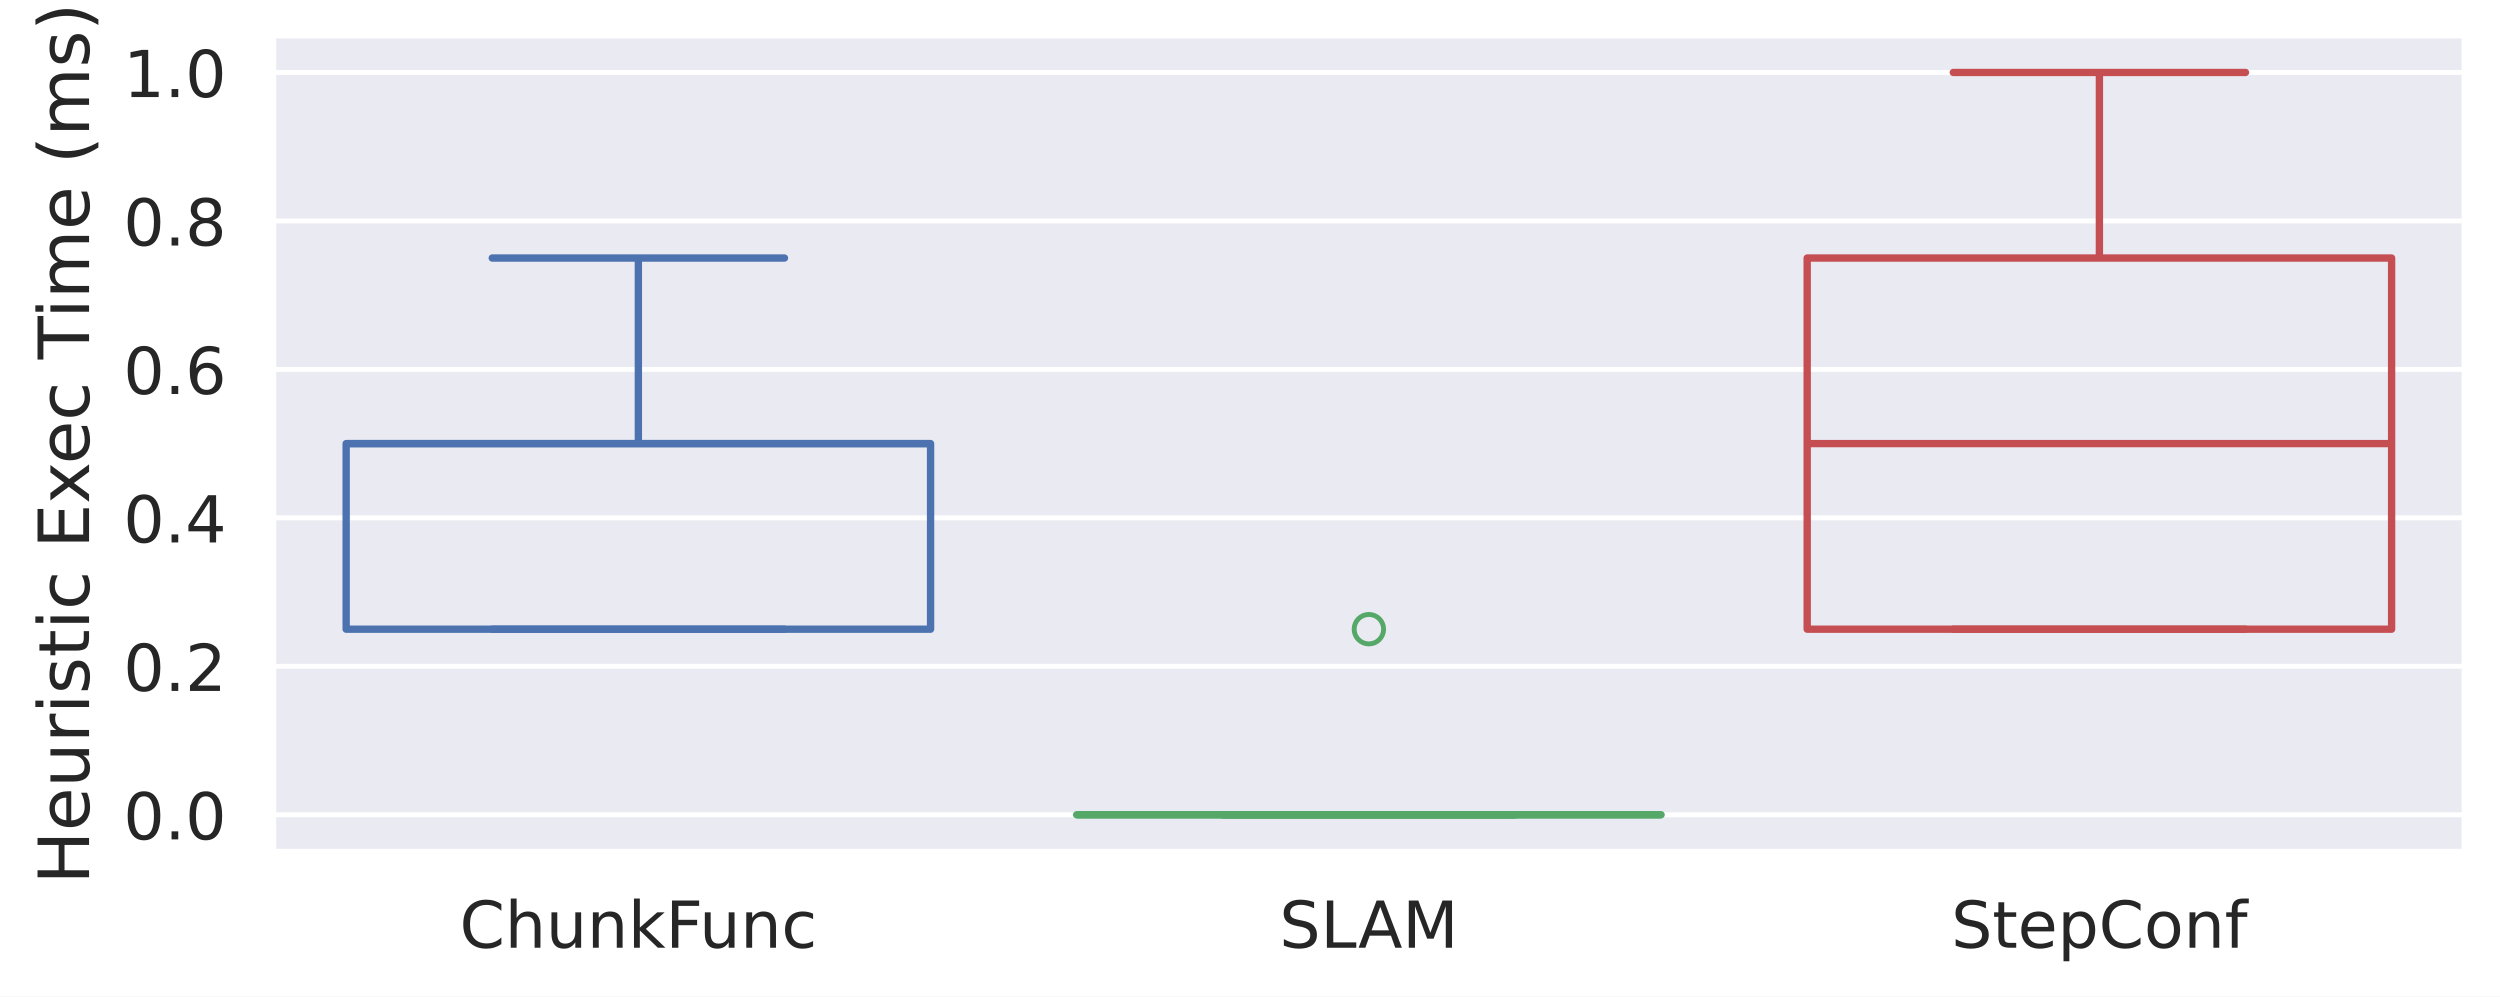
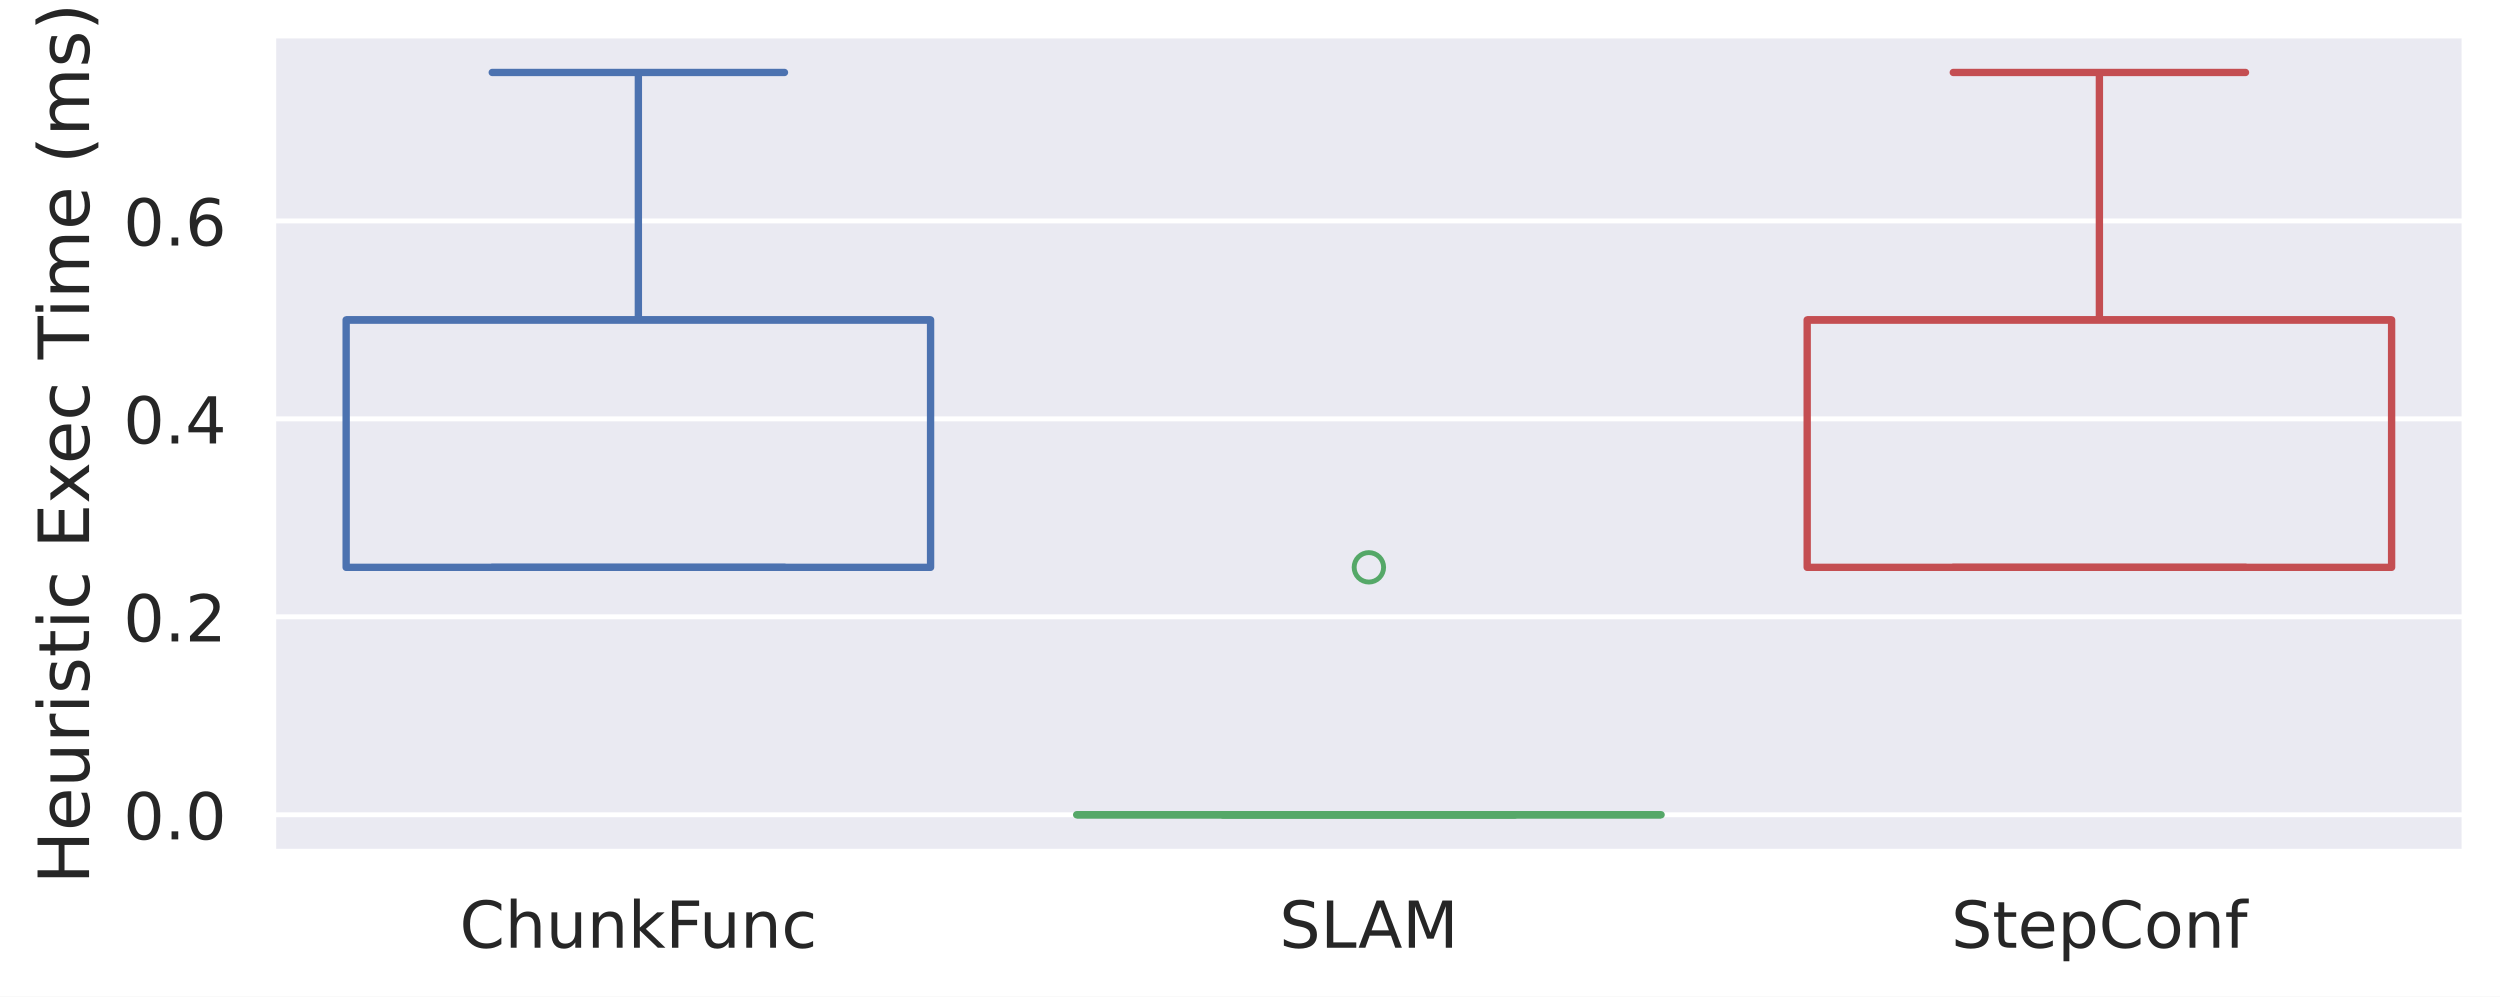
<svg xmlns="http://www.w3.org/2000/svg" xmlns:xlink="http://www.w3.org/1999/xlink" width="509.229pt" height="202.995pt" viewBox="0 0 509.229 202.995" version="1.1">
  <defs>
    <style type="text/css">*{stroke-linejoin: round; stroke-linecap: butt}</style>
  </defs>
  <g id="figure_1">
    <g id="patch_1">
      <path d="M 0 202.995  L 509.229 202.995  L 509.229 0  L 0 0  z " style="fill: #ffffff" />
    </g>
    <g id="axes_1">
      <g id="patch_2">
        <path d="M 55.629 173.52  L 502.029 173.52  L 502.029 7.2  L 55.629 7.2  z " style="fill: #eaeaf2" />
      </g>
      <g id="matplotlib.axis_1">
        <g id="xtick_1">
          <g id="text_1">
            <g style="fill: #262626" transform="translate(93.62241 193.0499) scale(0.132 -0.132)">
              <defs>
                <path id="DejaVuSans-43" d="M 4122 4306  L 4122 3641  Q 3803 3938 3442 4084  Q 3081 4231 2675 4231  Q 1875 4231 1450 3742  Q 1025 3253 1025 2328  Q 1025 1406 1450 917  Q 1875 428 2675 428  Q 3081 428 3442 575  Q 3803 722 4122 1019  L 4122 359  Q 3791 134 3420 21  Q 3050 -91 2638 -91  Q 1578 -91 968 557  Q 359 1206 359 2328  Q 359 3453 968 4101  Q 1578 4750 2638 4750  Q 3056 4750 3426 4639  Q 3797 4528 4122 4306  z " transform="scale(0.015625)" />
                <path id="DejaVuSans-68" d="M 3513 2113  L 3513 0  L 2938 0  L 2938 2094  Q 2938 2591 2744 2837  Q 2550 3084 2163 3084  Q 1697 3084 1428 2787  Q 1159 2491 1159 1978  L 1159 0  L 581 0  L 581 4863  L 1159 4863  L 1159 2956  Q 1366 3272 1645 3428  Q 1925 3584 2291 3584  Q 2894 3584 3203 3211  Q 3513 2838 3513 2113  z " transform="scale(0.015625)" />
                <path id="DejaVuSans-75" d="M 544 1381  L 544 3500  L 1119 3500  L 1119 1403  Q 1119 906 1312 657  Q 1506 409 1894 409  Q 2359 409 2629 706  Q 2900 1003 2900 1516  L 2900 3500  L 3475 3500  L 3475 0  L 2900 0  L 2900 538  Q 2691 219 2414 64  Q 2138 -91 1772 -91  Q 1169 -91 856 284  Q 544 659 544 1381  z M 1991 3584  L 1991 3584  z " transform="scale(0.015625)" />
                <path id="DejaVuSans-6e" d="M 3513 2113  L 3513 0  L 2938 0  L 2938 2094  Q 2938 2591 2744 2837  Q 2550 3084 2163 3084  Q 1697 3084 1428 2787  Q 1159 2491 1159 1978  L 1159 0  L 581 0  L 581 3500  L 1159 3500  L 1159 2956  Q 1366 3272 1645 3428  Q 1925 3584 2291 3584  Q 2894 3584 3203 3211  Q 3513 2838 3513 2113  z " transform="scale(0.015625)" />
                <path id="DejaVuSans-6b" d="M 581 4863  L 1159 4863  L 1159 1991  L 2875 3500  L 3609 3500  L 1753 1863  L 3688 0  L 2938 0  L 1159 1709  L 1159 0  L 581 0  L 581 4863  z " transform="scale(0.015625)" />
                <path id="DejaVuSans-46" d="M 628 4666  L 3309 4666  L 3309 4134  L 1259 4134  L 1259 2759  L 3109 2759  L 3109 2228  L 1259 2228  L 1259 0  L 628 0  L 628 4666  z " transform="scale(0.015625)" />
                <path id="DejaVuSans-63" d="M 3122 3366  L 3122 2828  Q 2878 2963 2633 3030  Q 2388 3097 2138 3097  Q 1578 3097 1268 2742  Q 959 2388 959 1747  Q 959 1106 1268 751  Q 1578 397 2138 397  Q 2388 397 2633 464  Q 2878 531 3122 666  L 3122 134  Q 2881 22 2623 -34  Q 2366 -91 2075 -91  Q 1284 -91 818 406  Q 353 903 353 1747  Q 353 2603 823 3093  Q 1294 3584 2113 3584  Q 2378 3584 2631 3529  Q 2884 3475 3122 3366  z " transform="scale(0.015625)" />
              </defs>
              <use xlink:href="#DejaVuSans-43" />
              <use xlink:href="#DejaVuSans-68" x="69.824" />
              <use xlink:href="#DejaVuSans-75" x="133.203" />
              <use xlink:href="#DejaVuSans-6e" x="196.582" />
              <use xlink:href="#DejaVuSans-6b" x="259.961" />
              <use xlink:href="#DejaVuSans-46" x="317.871" />
              <use xlink:href="#DejaVuSans-75" x="369.891" />
              <use xlink:href="#DejaVuSans-6e" x="433.27" />
              <use xlink:href="#DejaVuSans-63" x="496.648" />
            </g>
          </g>
        </g>
        <g id="xtick_2">
          <g id="text_2">
            <g style="fill: #262626" transform="translate(260.6033 193.0499) scale(0.132 -0.132)">
              <defs>
                <path id="DejaVuSans-53" d="M 3425 4513  L 3425 3897  Q 3066 4069 2747 4153  Q 2428 4238 2131 4238  Q 1616 4238 1336 4038  Q 1056 3838 1056 3469  Q 1056 3159 1242 3001  Q 1428 2844 1947 2747  L 2328 2669  Q 3034 2534 3370 2195  Q 3706 1856 3706 1288  Q 3706 609 3251 259  Q 2797 -91 1919 -91  Q 1588 -91 1214 -16  Q 841 59 441 206  L 441 856  Q 825 641 1194 531  Q 1563 422 1919 422  Q 2459 422 2753 634  Q 3047 847 3047 1241  Q 3047 1584 2836 1778  Q 2625 1972 2144 2069  L 1759 2144  Q 1053 2284 737 2584  Q 422 2884 422 3419  Q 422 4038 858 4394  Q 1294 4750 2059 4750  Q 2388 4750 2728 4690  Q 3069 4631 3425 4513  z " transform="scale(0.015625)" />
                <path id="DejaVuSans-4c" d="M 628 4666  L 1259 4666  L 1259 531  L 3531 531  L 3531 0  L 628 0  L 628 4666  z " transform="scale(0.015625)" />
                <path id="DejaVuSans-41" d="M 2188 4044  L 1331 1722  L 3047 1722  L 2188 4044  z M 1831 4666  L 2547 4666  L 4325 0  L 3669 0  L 3244 1197  L 1141 1197  L 716 0  L 50 0  L 1831 4666  z " transform="scale(0.015625)" />
                <path id="DejaVuSans-4d" d="M 628 4666  L 1569 4666  L 2759 1491  L 3956 4666  L 4897 4666  L 4897 0  L 4281 0  L 4281 4097  L 3078 897  L 2444 897  L 1241 4097  L 1241 0  L 628 0  L 628 4666  z " transform="scale(0.015625)" />
              </defs>
              <use xlink:href="#DejaVuSans-53" />
              <use xlink:href="#DejaVuSans-4c" x="63.477" />
              <use xlink:href="#DejaVuSans-41" x="121.439" />
              <use xlink:href="#DejaVuSans-4d" x="189.848" />
            </g>
          </g>
        </g>
        <g id="xtick_3">
          <g id="text_3">
            <g style="fill: #262626" transform="translate(397.447 193.0499) scale(0.132 -0.132)">
              <defs>
                <path id="DejaVuSans-74" d="M 1172 4494  L 1172 3500  L 2356 3500  L 2356 3053  L 1172 3053  L 1172 1153  Q 1172 725 1289 603  Q 1406 481 1766 481  L 2356 481  L 2356 0  L 1766 0  Q 1100 0 847 248  Q 594 497 594 1153  L 594 3053  L 172 3053  L 172 3500  L 594 3500  L 594 4494  L 1172 4494  z " transform="scale(0.015625)" />
                <path id="DejaVuSans-65" d="M 3597 1894  L 3597 1613  L 953 1613  Q 991 1019 1311 708  Q 1631 397 2203 397  Q 2534 397 2845 478  Q 3156 559 3463 722  L 3463 178  Q 3153 47 2828 -22  Q 2503 -91 2169 -91  Q 1331 -91 842 396  Q 353 884 353 1716  Q 353 2575 817 3079  Q 1281 3584 2069 3584  Q 2775 3584 3186 3129  Q 3597 2675 3597 1894  z M 3022 2063  Q 3016 2534 2758 2815  Q 2500 3097 2075 3097  Q 1594 3097 1305 2825  Q 1016 2553 972 2059  L 3022 2063  z " transform="scale(0.015625)" />
                <path id="DejaVuSans-70" d="M 1159 525  L 1159 -1331  L 581 -1331  L 581 3500  L 1159 3500  L 1159 2969  Q 1341 3281 1617 3432  Q 1894 3584 2278 3584  Q 2916 3584 3314 3078  Q 3713 2572 3713 1747  Q 3713 922 3314 415  Q 2916 -91 2278 -91  Q 1894 -91 1617 61  Q 1341 213 1159 525  z M 3116 1747  Q 3116 2381 2855 2742  Q 2594 3103 2138 3103  Q 1681 3103 1420 2742  Q 1159 2381 1159 1747  Q 1159 1113 1420 752  Q 1681 391 2138 391  Q 2594 391 2855 752  Q 3116 1113 3116 1747  z " transform="scale(0.015625)" />
                <path id="DejaVuSans-6f" d="M 1959 3097  Q 1497 3097 1228 2736  Q 959 2375 959 1747  Q 959 1119 1226 758  Q 1494 397 1959 397  Q 2419 397 2687 759  Q 2956 1122 2956 1747  Q 2956 2369 2687 2733  Q 2419 3097 1959 3097  z M 1959 3584  Q 2709 3584 3137 3096  Q 3566 2609 3566 1747  Q 3566 888 3137 398  Q 2709 -91 1959 -91  Q 1206 -91 779 398  Q 353 888 353 1747  Q 353 2609 779 3096  Q 1206 3584 1959 3584  z " transform="scale(0.015625)" />
                <path id="DejaVuSans-66" d="M 2375 4863  L 2375 4384  L 1825 4384  Q 1516 4384 1395 4259  Q 1275 4134 1275 3809  L 1275 3500  L 2222 3500  L 2222 3053  L 1275 3053  L 1275 0  L 697 0  L 697 3053  L 147 3053  L 147 3500  L 697 3500  L 697 3744  Q 697 4328 969 4595  Q 1241 4863 1831 4863  L 2375 4863  z " transform="scale(0.015625)" />
              </defs>
              <use xlink:href="#DejaVuSans-53" />
              <use xlink:href="#DejaVuSans-74" x="63.477" />
              <use xlink:href="#DejaVuSans-65" x="102.686" />
              <use xlink:href="#DejaVuSans-70" x="164.209" />
              <use xlink:href="#DejaVuSans-43" x="227.686" />
              <use xlink:href="#DejaVuSans-6f" x="297.51" />
              <use xlink:href="#DejaVuSans-6e" x="358.691" />
              <use xlink:href="#DejaVuSans-66" x="422.07" />
            </g>
          </g>
        </g>
      </g>
      <g id="matplotlib.axis_2">
        <g id="ytick_1">
          <g id="line2d_1">
-             <path d="M 55.629 165.96  L 502.029 165.96  " clip-path="url(#pd07639dbef)" style="fill: none; stroke: #ffffff; stroke-linecap: round" />
+             <path d="M 55.629 165.96  L 502.029 165.96  " clip-path="url(#p4cd3d27fb1)" style="fill: none; stroke: #ffffff; stroke-linecap: round" />
          </g>
          <g id="text_4">
            <g style="fill: #262626" transform="translate(25.1365 170.975) scale(0.132 -0.132)">
              <defs>
                <path id="DejaVuSans-30" d="M 2034 4250  Q 1547 4250 1301 3770  Q 1056 3291 1056 2328  Q 1056 1369 1301 889  Q 1547 409 2034 409  Q 2525 409 2770 889  Q 3016 1369 3016 2328  Q 3016 3291 2770 3770  Q 2525 4250 2034 4250  z M 2034 4750  Q 2819 4750 3233 4129  Q 3647 3509 3647 2328  Q 3647 1150 3233 529  Q 2819 -91 2034 -91  Q 1250 -91 836 529  Q 422 1150 422 2328  Q 422 3509 836 4129  Q 1250 4750 2034 4750  z " transform="scale(0.015625)" />
                <path id="DejaVuSans-2e" d="M 684 794  L 1344 794  L 1344 0  L 684 0  L 684 794  z " transform="scale(0.015625)" />
              </defs>
              <use xlink:href="#DejaVuSans-30" />
              <use xlink:href="#DejaVuSans-2e" x="63.623" />
              <use xlink:href="#DejaVuSans-30" x="95.41" />
            </g>
          </g>
        </g>
        <g id="ytick_2">
          <g id="line2d_2">
-             <path d="M 55.629 135.72  L 502.029 135.72  " clip-path="url(#pd07639dbef)" style="fill: none; stroke: #ffffff; stroke-linecap: round" />
+             <path d="M 55.629 125.64  L 502.029 125.64  " clip-path="url(#p4cd3d27fb1)" style="fill: none; stroke: #ffffff; stroke-linecap: round" />
          </g>
          <g id="text_5">
-             <g style="fill: #262626" transform="translate(25.1365 140.735) scale(0.132 -0.132)">
+             <g style="fill: #262626" transform="translate(25.1365 130.655) scale(0.132 -0.132)">
              <defs>
                <path id="DejaVuSans-32" d="M 1228 531  L 3431 531  L 3431 0  L 469 0  L 469 531  Q 828 903 1448 1529  Q 2069 2156 2228 2338  Q 2531 2678 2651 2914  Q 2772 3150 2772 3378  Q 2772 3750 2511 3984  Q 2250 4219 1831 4219  Q 1534 4219 1204 4116  Q 875 4013 500 3803  L 500 4441  Q 881 4594 1212 4672  Q 1544 4750 1819 4750  Q 2544 4750 2975 4387  Q 3406 4025 3406 3419  Q 3406 3131 3298 2873  Q 3191 2616 2906 2266  Q 2828 2175 2409 1742  Q 1991 1309 1228 531  z " transform="scale(0.015625)" />
              </defs>
              <use xlink:href="#DejaVuSans-30" />
              <use xlink:href="#DejaVuSans-2e" x="63.623" />
              <use xlink:href="#DejaVuSans-32" x="95.41" />
            </g>
          </g>
        </g>
        <g id="ytick_3">
          <g id="line2d_3">
-             <path d="M 55.629 105.48  L 502.029 105.48  " clip-path="url(#pd07639dbef)" style="fill: none; stroke: #ffffff; stroke-linecap: round" />
+             <path d="M 55.629 85.32  L 502.029 85.32  " clip-path="url(#p4cd3d27fb1)" style="fill: none; stroke: #ffffff; stroke-linecap: round" />
          </g>
          <g id="text_6">
-             <g style="fill: #262626" transform="translate(25.1365 110.495) scale(0.132 -0.132)">
+             <g style="fill: #262626" transform="translate(25.1365 90.33497) scale(0.132 -0.132)">
              <defs>
                <path id="DejaVuSans-34" d="M 2419 4116  L 825 1625  L 2419 1625  L 2419 4116  z M 2253 4666  L 3047 4666  L 3047 1625  L 3713 1625  L 3713 1100  L 3047 1100  L 3047 0  L 2419 0  L 2419 1100  L 313 1100  L 313 1709  L 2253 4666  z " transform="scale(0.015625)" />
              </defs>
              <use xlink:href="#DejaVuSans-30" />
              <use xlink:href="#DejaVuSans-2e" x="63.623" />
              <use xlink:href="#DejaVuSans-34" x="95.41" />
            </g>
          </g>
        </g>
        <g id="ytick_4">
          <g id="line2d_4">
-             <path d="M 55.629 75.24  L 502.029 75.24  " clip-path="url(#pd07639dbef)" style="fill: none; stroke: #ffffff; stroke-linecap: round" />
+             <path d="M 55.629 45  L 502.029 45  " clip-path="url(#p4cd3d27fb1)" style="fill: none; stroke: #ffffff; stroke-linecap: round" />
          </g>
          <g id="text_7">
-             <g style="fill: #262626" transform="translate(25.1365 80.25497) scale(0.132 -0.132)">
+             <g style="fill: #262626" transform="translate(25.1365 50.01497) scale(0.132 -0.132)">
              <defs>
                <path id="DejaVuSans-36" d="M 2113 2584  Q 1688 2584 1439 2293  Q 1191 2003 1191 1497  Q 1191 994 1439 701  Q 1688 409 2113 409  Q 2538 409 2786 701  Q 3034 994 3034 1497  Q 3034 2003 2786 2293  Q 2538 2584 2113 2584  z M 3366 4563  L 3366 3988  Q 3128 4100 2886 4159  Q 2644 4219 2406 4219  Q 1781 4219 1451 3797  Q 1122 3375 1075 2522  Q 1259 2794 1537 2939  Q 1816 3084 2150 3084  Q 2853 3084 3261 2657  Q 3669 2231 3669 1497  Q 3669 778 3244 343  Q 2819 -91 2113 -91  Q 1303 -91 875 529  Q 447 1150 447 2328  Q 447 3434 972 4092  Q 1497 4750 2381 4750  Q 2619 4750 2861 4703  Q 3103 4656 3366 4563  z " transform="scale(0.015625)" />
              </defs>
              <use xlink:href="#DejaVuSans-30" />
              <use xlink:href="#DejaVuSans-2e" x="63.623" />
              <use xlink:href="#DejaVuSans-36" x="95.41" />
            </g>
          </g>
        </g>
-         <g id="ytick_5">
-           <g id="line2d_5">
-             <path d="M 55.629 45  L 502.029 45  " clip-path="url(#pd07639dbef)" style="fill: none; stroke: #ffffff; stroke-linecap: round" />
-           </g>
-           <g id="text_8">
-             <g style="fill: #262626" transform="translate(25.1365 50.01497) scale(0.132 -0.132)">
-               <defs>
-                 <path id="DejaVuSans-38" d="M 2034 2216  Q 1584 2216 1326 1975  Q 1069 1734 1069 1313  Q 1069 891 1326 650  Q 1584 409 2034 409  Q 2484 409 2743 651  Q 3003 894 3003 1313  Q 3003 1734 2745 1975  Q 2488 2216 2034 2216  z M 1403 2484  Q 997 2584 770 2862  Q 544 3141 544 3541  Q 544 4100 942 4425  Q 1341 4750 2034 4750  Q 2731 4750 3128 4425  Q 3525 4100 3525 3541  Q 3525 3141 3298 2862  Q 3072 2584 2669 2484  Q 3125 2378 3379 2068  Q 3634 1759 3634 1313  Q 3634 634 3220 271  Q 2806 -91 2034 -91  Q 1263 -91 848 271  Q 434 634 434 1313  Q 434 1759 690 2068  Q 947 2378 1403 2484  z M 1172 3481  Q 1172 3119 1398 2916  Q 1625 2713 2034 2713  Q 2441 2713 2670 2916  Q 2900 3119 2900 3481  Q 2900 3844 2670 4047  Q 2441 4250 2034 4250  Q 1625 4250 1398 4047  Q 1172 3844 1172 3481  z " transform="scale(0.015625)" />
-               </defs>
-               <use xlink:href="#DejaVuSans-30" />
-               <use xlink:href="#DejaVuSans-2e" x="63.623" />
-               <use xlink:href="#DejaVuSans-38" x="95.41" />
-             </g>
-           </g>
-         </g>
-         <g id="ytick_6">
-           <g id="line2d_6">
-             <path d="M 55.629 14.76  L 502.029 14.76  " clip-path="url(#pd07639dbef)" style="fill: none; stroke: #ffffff; stroke-linecap: round" />
-           </g>
-           <g id="text_9">
-             <g style="fill: #262626" transform="translate(25.1365 19.77497) scale(0.132 -0.132)">
-               <defs>
-                 <path id="DejaVuSans-31" d="M 794 531  L 1825 531  L 1825 4091  L 703 3866  L 703 4441  L 1819 4666  L 2450 4666  L 2450 531  L 3481 531  L 3481 0  L 794 0  L 794 531  z " transform="scale(0.015625)" />
-               </defs>
-               <use xlink:href="#DejaVuSans-31" />
-               <use xlink:href="#DejaVuSans-2e" x="63.623" />
-               <use xlink:href="#DejaVuSans-30" x="95.41" />
-             </g>
-           </g>
-         </g>
-         <g id="text_10">
+         <g id="text_8">
          <g style="fill: #262626" transform="translate(18.14175 180.099) rotate(-90) scale(0.144 -0.144)">
            <defs>
              <path id="DejaVuSans-48" d="M 628 4666  L 1259 4666  L 1259 2753  L 3553 2753  L 3553 4666  L 4184 4666  L 4184 0  L 3553 0  L 3553 2222  L 1259 2222  L 1259 0  L 628 0  L 628 4666  z " transform="scale(0.015625)" />
              <path id="DejaVuSans-72" d="M 2631 2963  Q 2534 3019 2420 3045  Q 2306 3072 2169 3072  Q 1681 3072 1420 2755  Q 1159 2438 1159 1844  L 1159 0  L 581 0  L 581 3500  L 1159 3500  L 1159 2956  Q 1341 3275 1631 3429  Q 1922 3584 2338 3584  Q 2397 3584 2469 3576  Q 2541 3569 2628 3553  L 2631 2963  z " transform="scale(0.015625)" />
              <path id="DejaVuSans-69" d="M 603 3500  L 1178 3500  L 1178 0  L 603 0  L 603 3500  z M 603 4863  L 1178 4863  L 1178 4134  L 603 4134  L 603 4863  z " transform="scale(0.015625)" />
              <path id="DejaVuSans-73" d="M 2834 3397  L 2834 2853  Q 2591 2978 2328 3040  Q 2066 3103 1784 3103  Q 1356 3103 1142 2972  Q 928 2841 928 2578  Q 928 2378 1081 2264  Q 1234 2150 1697 2047  L 1894 2003  Q 2506 1872 2764 1633  Q 3022 1394 3022 966  Q 3022 478 2636 193  Q 2250 -91 1575 -91  Q 1294 -91 989 -36  Q 684 19 347 128  L 347 722  Q 666 556 975 473  Q 1284 391 1588 391  Q 1994 391 2212 530  Q 2431 669 2431 922  Q 2431 1156 2273 1281  Q 2116 1406 1581 1522  L 1381 1569  Q 847 1681 609 1914  Q 372 2147 372 2553  Q 372 3047 722 3315  Q 1072 3584 1716 3584  Q 2034 3584 2315 3537  Q 2597 3491 2834 3397  z " transform="scale(0.015625)" />
              <path id="DejaVuSans-20" transform="scale(0.015625)" />
              <path id="DejaVuSans-45" d="M 628 4666  L 3578 4666  L 3578 4134  L 1259 4134  L 1259 2753  L 3481 2753  L 3481 2222  L 1259 2222  L 1259 531  L 3634 531  L 3634 0  L 628 0  L 628 4666  z " transform="scale(0.015625)" />
              <path id="DejaVuSans-78" d="M 3513 3500  L 2247 1797  L 3578 0  L 2900 0  L 1881 1375  L 863 0  L 184 0  L 1544 1831  L 300 3500  L 978 3500  L 1906 2253  L 2834 3500  L 3513 3500  z " transform="scale(0.015625)" />
              <path id="DejaVuSans-54" d="M -19 4666  L 3928 4666  L 3928 4134  L 2272 4134  L 2272 0  L 1638 0  L 1638 4134  L -19 4134  L -19 4666  z " transform="scale(0.015625)" />
              <path id="DejaVuSans-6d" d="M 3328 2828  Q 3544 3216 3844 3400  Q 4144 3584 4550 3584  Q 5097 3584 5394 3201  Q 5691 2819 5691 2113  L 5691 0  L 5113 0  L 5113 2094  Q 5113 2597 4934 2840  Q 4756 3084 4391 3084  Q 3944 3084 3684 2787  Q 3425 2491 3425 1978  L 3425 0  L 2847 0  L 2847 2094  Q 2847 2600 2669 2842  Q 2491 3084 2119 3084  Q 1678 3084 1418 2786  Q 1159 2488 1159 1978  L 1159 0  L 581 0  L 581 3500  L 1159 3500  L 1159 2956  Q 1356 3278 1631 3431  Q 1906 3584 2284 3584  Q 2666 3584 2933 3390  Q 3200 3197 3328 2828  z " transform="scale(0.015625)" />
              <path id="DejaVuSans-28" d="M 1984 4856  Q 1566 4138 1362 3434  Q 1159 2731 1159 2009  Q 1159 1288 1364 580  Q 1569 -128 1984 -844  L 1484 -844  Q 1016 -109 783 600  Q 550 1309 550 2009  Q 550 2706 781 3412  Q 1013 4119 1484 4856  L 1984 4856  z " transform="scale(0.015625)" />
              <path id="DejaVuSans-29" d="M 513 4856  L 1013 4856  Q 1481 4119 1714 3412  Q 1947 2706 1947 2009  Q 1947 1309 1714 600  Q 1481 -109 1013 -844  L 513 -844  Q 928 -128 1133 580  Q 1338 1288 1338 2009  Q 1338 2731 1133 3434  Q 928 4138 513 4856  z " transform="scale(0.015625)" />
            </defs>
            <use xlink:href="#DejaVuSans-48" />
            <use xlink:href="#DejaVuSans-65" x="75.195" />
            <use xlink:href="#DejaVuSans-75" x="136.719" />
            <use xlink:href="#DejaVuSans-72" x="200.098" />
            <use xlink:href="#DejaVuSans-69" x="241.211" />
            <use xlink:href="#DejaVuSans-73" x="268.994" />
            <use xlink:href="#DejaVuSans-74" x="321.094" />
            <use xlink:href="#DejaVuSans-69" x="360.303" />
            <use xlink:href="#DejaVuSans-63" x="388.086" />
            <use xlink:href="#DejaVuSans-20" x="443.066" />
            <use xlink:href="#DejaVuSans-45" x="474.854" />
            <use xlink:href="#DejaVuSans-78" x="538.037" />
            <use xlink:href="#DejaVuSans-65" x="594.092" />
            <use xlink:href="#DejaVuSans-63" x="655.615" />
            <use xlink:href="#DejaVuSans-20" x="710.596" />
            <use xlink:href="#DejaVuSans-54" x="742.383" />
            <use xlink:href="#DejaVuSans-69" x="800.342" />
            <use xlink:href="#DejaVuSans-6d" x="828.125" />
            <use xlink:href="#DejaVuSans-65" x="925.537" />
            <use xlink:href="#DejaVuSans-20" x="987.061" />
            <use xlink:href="#DejaVuSans-28" x="1018.848" />
            <use xlink:href="#DejaVuSans-6d" x="1057.861" />
            <use xlink:href="#DejaVuSans-73" x="1155.273" />
            <use xlink:href="#DejaVuSans-29" x="1207.373" />
          </g>
        </g>
      </g>
+       <g id="line2d_5">
+         <path d="M 70.509 115.56  L 189.549 115.56  L 189.549 65.16  L 70.509 65.16  L 70.509 115.56  " clip-path="url(#p4cd3d27fb1)" style="fill: none; stroke: #4c72b0; stroke-width: 1.5; stroke-linecap: round" />
+       </g>
+       <g id="line2d_6">
+         <path d="M 130.029 115.56  L 130.029 115.56  " clip-path="url(#p4cd3d27fb1)" style="fill: none; stroke: #4c72b0; stroke-width: 1.5" />
+       </g>
      <g id="line2d_7">
-         <path d="M 70.509 128.16  L 189.549 128.16  L 189.549 90.36  L 70.509 90.36  L 70.509 128.16  " clip-path="url(#pd07639dbef)" style="fill: none; stroke: #4c72b0; stroke-width: 1.5; stroke-linecap: round" />
+         <path d="M 130.029 65.16  L 130.029 14.76  " clip-path="url(#p4cd3d27fb1)" style="fill: none; stroke: #4c72b0; stroke-width: 1.5" />
      </g>
      <g id="line2d_8">
-         <path d="M 130.029 128.16  L 130.029 128.16  " clip-path="url(#pd07639dbef)" style="fill: none; stroke: #4c72b0; stroke-width: 1.5" />
+         <path d="M 100.269 115.56  L 159.789 115.56  " clip-path="url(#p4cd3d27fb1)" style="fill: none; stroke: #4c72b0; stroke-width: 1.5; stroke-linecap: round" />
      </g>
      <g id="line2d_9">
-         <path d="M 130.029 90.36  L 130.029 52.56  " clip-path="url(#pd07639dbef)" style="fill: none; stroke: #4c72b0; stroke-width: 1.5" />
-       </g>
-       <g id="line2d_10">
-         <path d="M 100.269 128.16  L 159.789 128.16  " clip-path="url(#pd07639dbef)" style="fill: none; stroke: #4c72b0; stroke-width: 1.5; stroke-linecap: round" />
-       </g>
+         <path d="M 100.269 14.76  L 159.789 14.76  " clip-path="url(#p4cd3d27fb1)" style="fill: none; stroke: #4c72b0; stroke-width: 1.5; stroke-linecap: round" />
+       </g>
+       <g id="line2d_10" />
      <g id="line2d_11">
-         <path d="M 100.269 52.56  L 159.789 52.56  " clip-path="url(#pd07639dbef)" style="fill: none; stroke: #4c72b0; stroke-width: 1.5; stroke-linecap: round" />
-       </g>
-       <g id="line2d_12" />
+         <path d="M 219.309 165.96  L 338.349 165.96  L 338.349 165.96  L 219.309 165.96  L 219.309 165.96  " clip-path="url(#p4cd3d27fb1)" style="fill: none; stroke: #55a868; stroke-width: 1.5; stroke-linecap: round" />
+       </g>
+       <g id="line2d_12">
+         <path d="M 278.829 165.96  L 278.829 165.96  " clip-path="url(#p4cd3d27fb1)" style="fill: none; stroke: #55a868; stroke-width: 1.5" />
+       </g>
      <g id="line2d_13">
-         <path d="M 219.309 165.96  L 338.349 165.96  L 338.349 165.96  L 219.309 165.96  L 219.309 165.96  " clip-path="url(#pd07639dbef)" style="fill: none; stroke: #55a868; stroke-width: 1.5; stroke-linecap: round" />
+         <path d="M 278.829 165.96  L 278.829 165.96  " clip-path="url(#p4cd3d27fb1)" style="fill: none; stroke: #55a868; stroke-width: 1.5" />
      </g>
      <g id="line2d_14">
-         <path d="M 278.829 165.96  L 278.829 165.96  " clip-path="url(#pd07639dbef)" style="fill: none; stroke: #55a868; stroke-width: 1.5" />
+         <path d="M 249.069 165.96  L 308.589 165.96  " clip-path="url(#p4cd3d27fb1)" style="fill: none; stroke: #55a868; stroke-width: 1.5; stroke-linecap: round" />
      </g>
      <g id="line2d_15">
-         <path d="M 278.829 165.96  L 278.829 165.96  " clip-path="url(#pd07639dbef)" style="fill: none; stroke: #55a868; stroke-width: 1.5" />
+         <path d="M 249.069 165.96  L 308.589 165.96  " clip-path="url(#p4cd3d27fb1)" style="fill: none; stroke: #55a868; stroke-width: 1.5; stroke-linecap: round" />
      </g>
      <g id="line2d_16">
-         <path d="M 249.069 165.96  L 308.589 165.96  " clip-path="url(#pd07639dbef)" style="fill: none; stroke: #55a868; stroke-width: 1.5; stroke-linecap: round" />
+         <defs>
+           <path id="m3cfa4d74fa" d="M 0 3  C 0.796 3 1.559 2.684 2.121 2.121  C 2.684 1.559 3 0.796 3 0  C 3 -0.796 2.684 -1.559 2.121 -2.121  C 1.559 -2.684 0.796 -3 0 -3  C -0.796 -3 -1.559 -2.684 -2.121 -2.121  C -2.684 -1.559 -3 -0.796 -3 0  C -3 0.796 -2.684 1.559 -2.121 2.121  C -1.559 2.684 -0.796 3 0 3  z " style="stroke: #55a868" />
+         </defs>
+         <g clip-path="url(#p4cd3d27fb1)">
+           <use xlink:href="#m3cfa4d74fa" x="278.829" y="115.56" style="fill-opacity: 0; stroke: #55a868" />
+         </g>
      </g>
      <g id="line2d_17">
-         <path d="M 249.069 165.96  L 308.589 165.96  " clip-path="url(#pd07639dbef)" style="fill: none; stroke: #55a868; stroke-width: 1.5; stroke-linecap: round" />
+         <path d="M 368.109 115.56  L 487.149 115.56  L 487.149 65.16  L 368.109 65.16  L 368.109 115.56  " clip-path="url(#p4cd3d27fb1)" style="fill: none; stroke: #c44e52; stroke-width: 1.5; stroke-linecap: round" />
      </g>
      <g id="line2d_18">
-         <defs>
-           <path id="m38c6c27d27" d="M 0 3  C 0.796 3 1.559 2.684 2.121 2.121  C 2.684 1.559 3 0.796 3 0  C 3 -0.796 2.684 -1.559 2.121 -2.121  C 1.559 -2.684 0.796 -3 0 -3  C -0.796 -3 -1.559 -2.684 -2.121 -2.121  C -2.684 -1.559 -3 -0.796 -3 0  C -3 0.796 -2.684 1.559 -2.121 2.121  C -1.559 2.684 -0.796 3 0 3  z " style="stroke: #55a868" />
-         </defs>
-         <g clip-path="url(#pd07639dbef)">
-           <use xlink:href="#m38c6c27d27" x="278.829" y="128.16" style="fill-opacity: 0; stroke: #55a868" />
-         </g>
+         <path d="M 427.629 115.56  L 427.629 115.56  " clip-path="url(#p4cd3d27fb1)" style="fill: none; stroke: #c44e52; stroke-width: 1.5" />
      </g>
      <g id="line2d_19">
-         <path d="M 368.109 128.16  L 487.149 128.16  L 487.149 52.56  L 368.109 52.56  L 368.109 128.16  " clip-path="url(#pd07639dbef)" style="fill: none; stroke: #c44e52; stroke-width: 1.5; stroke-linecap: round" />
+         <path d="M 427.629 65.16  L 427.629 14.76  " clip-path="url(#p4cd3d27fb1)" style="fill: none; stroke: #c44e52; stroke-width: 1.5" />
      </g>
      <g id="line2d_20">
-         <path d="M 427.629 128.16  L 427.629 128.16  " clip-path="url(#pd07639dbef)" style="fill: none; stroke: #c44e52; stroke-width: 1.5" />
+         <path d="M 397.869 115.56  L 457.389 115.56  " clip-path="url(#p4cd3d27fb1)" style="fill: none; stroke: #c44e52; stroke-width: 1.5; stroke-linecap: round" />
      </g>
      <g id="line2d_21">
-         <path d="M 427.629 52.56  L 427.629 14.76  " clip-path="url(#pd07639dbef)" style="fill: none; stroke: #c44e52; stroke-width: 1.5" />
-       </g>
-       <g id="line2d_22">
-         <path d="M 397.869 128.16  L 457.389 128.16  " clip-path="url(#pd07639dbef)" style="fill: none; stroke: #c44e52; stroke-width: 1.5; stroke-linecap: round" />
-       </g>
+         <path d="M 397.869 14.76  L 457.389 14.76  " clip-path="url(#p4cd3d27fb1)" style="fill: none; stroke: #c44e52; stroke-width: 1.5; stroke-linecap: round" />
+       </g>
+       <g id="line2d_22" />
      <g id="line2d_23">
-         <path d="M 397.869 14.76  L 457.389 14.76  " clip-path="url(#pd07639dbef)" style="fill: none; stroke: #c44e52; stroke-width: 1.5; stroke-linecap: round" />
-       </g>
-       <g id="line2d_24" />
+         <path d="M 70.509 65.16  L 189.549 65.16  " clip-path="url(#p4cd3d27fb1)" style="fill: none; stroke: #4c72b0; stroke-width: 1.5" />
+       </g>
+       <g id="line2d_24">
+         <path d="M 219.309 165.96  L 338.349 165.96  " clip-path="url(#p4cd3d27fb1)" style="fill: none; stroke: #55a868; stroke-width: 1.5" />
+       </g>
      <g id="line2d_25">
-         <path d="M 70.509 90.36  L 189.549 90.36  " clip-path="url(#pd07639dbef)" style="fill: none; stroke: #4c72b0; stroke-width: 1.5" />
-       </g>
-       <g id="line2d_26">
-         <path d="M 219.309 165.96  L 338.349 165.96  " clip-path="url(#pd07639dbef)" style="fill: none; stroke: #55a868; stroke-width: 1.5" />
-       </g>
-       <g id="line2d_27">
-         <path d="M 368.109 90.36  L 487.149 90.36  " clip-path="url(#pd07639dbef)" style="fill: none; stroke: #c44e52; stroke-width: 1.5" />
+         <path d="M 368.109 65.16  L 487.149 65.16  " clip-path="url(#p4cd3d27fb1)" style="fill: none; stroke: #c44e52; stroke-width: 1.5" />
      </g>
      <g id="patch_3">
        <path d="M 55.629 173.52  L 55.629 7.2  " style="fill: none; stroke: #ffffff; stroke-width: 1.25; stroke-linejoin: miter; stroke-linecap: square" />
      </g>
      <g id="patch_4">
        <path d="M 502.029 173.52  L 502.029 7.2  " style="fill: none; stroke: #ffffff; stroke-width: 1.25; stroke-linejoin: miter; stroke-linecap: square" />
      </g>
      <g id="patch_5">
        <path d="M 55.629 173.52  L 502.029 173.52  " style="fill: none; stroke: #ffffff; stroke-width: 1.25; stroke-linejoin: miter; stroke-linecap: square" />
      </g>
      <g id="patch_6">
        <path d="M 55.629 7.2  L 502.029 7.2  " style="fill: none; stroke: #ffffff; stroke-width: 1.25; stroke-linejoin: miter; stroke-linecap: square" />
      </g>
    </g>
  </g>
  <defs>
-     <clipPath id="pd07639dbef">
+     <clipPath id="p4cd3d27fb1">
      <rect x="55.629" y="7.2" width="446.4" height="166.32" />
    </clipPath>
  </defs>
</svg>
